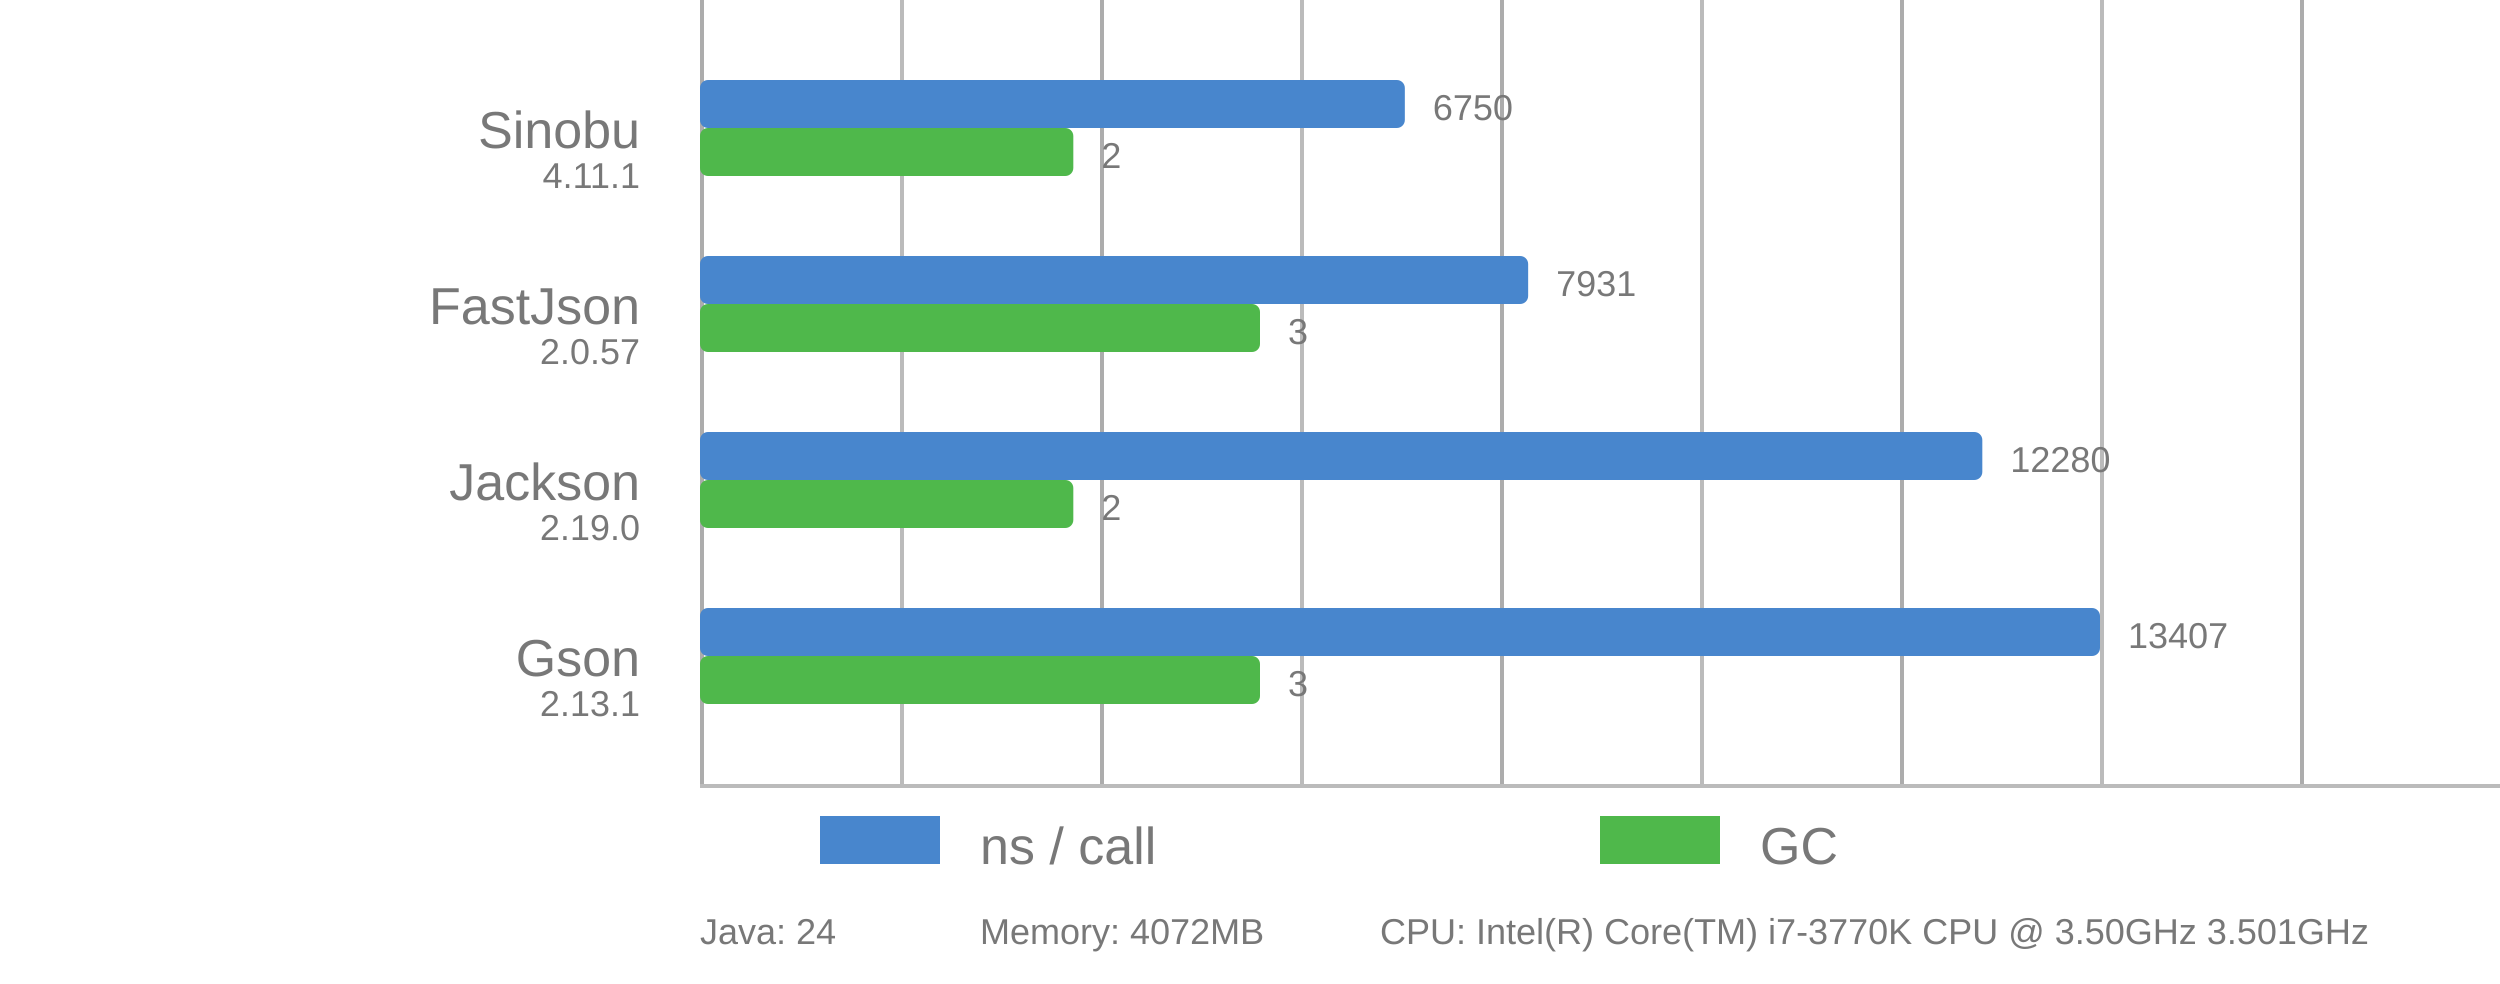
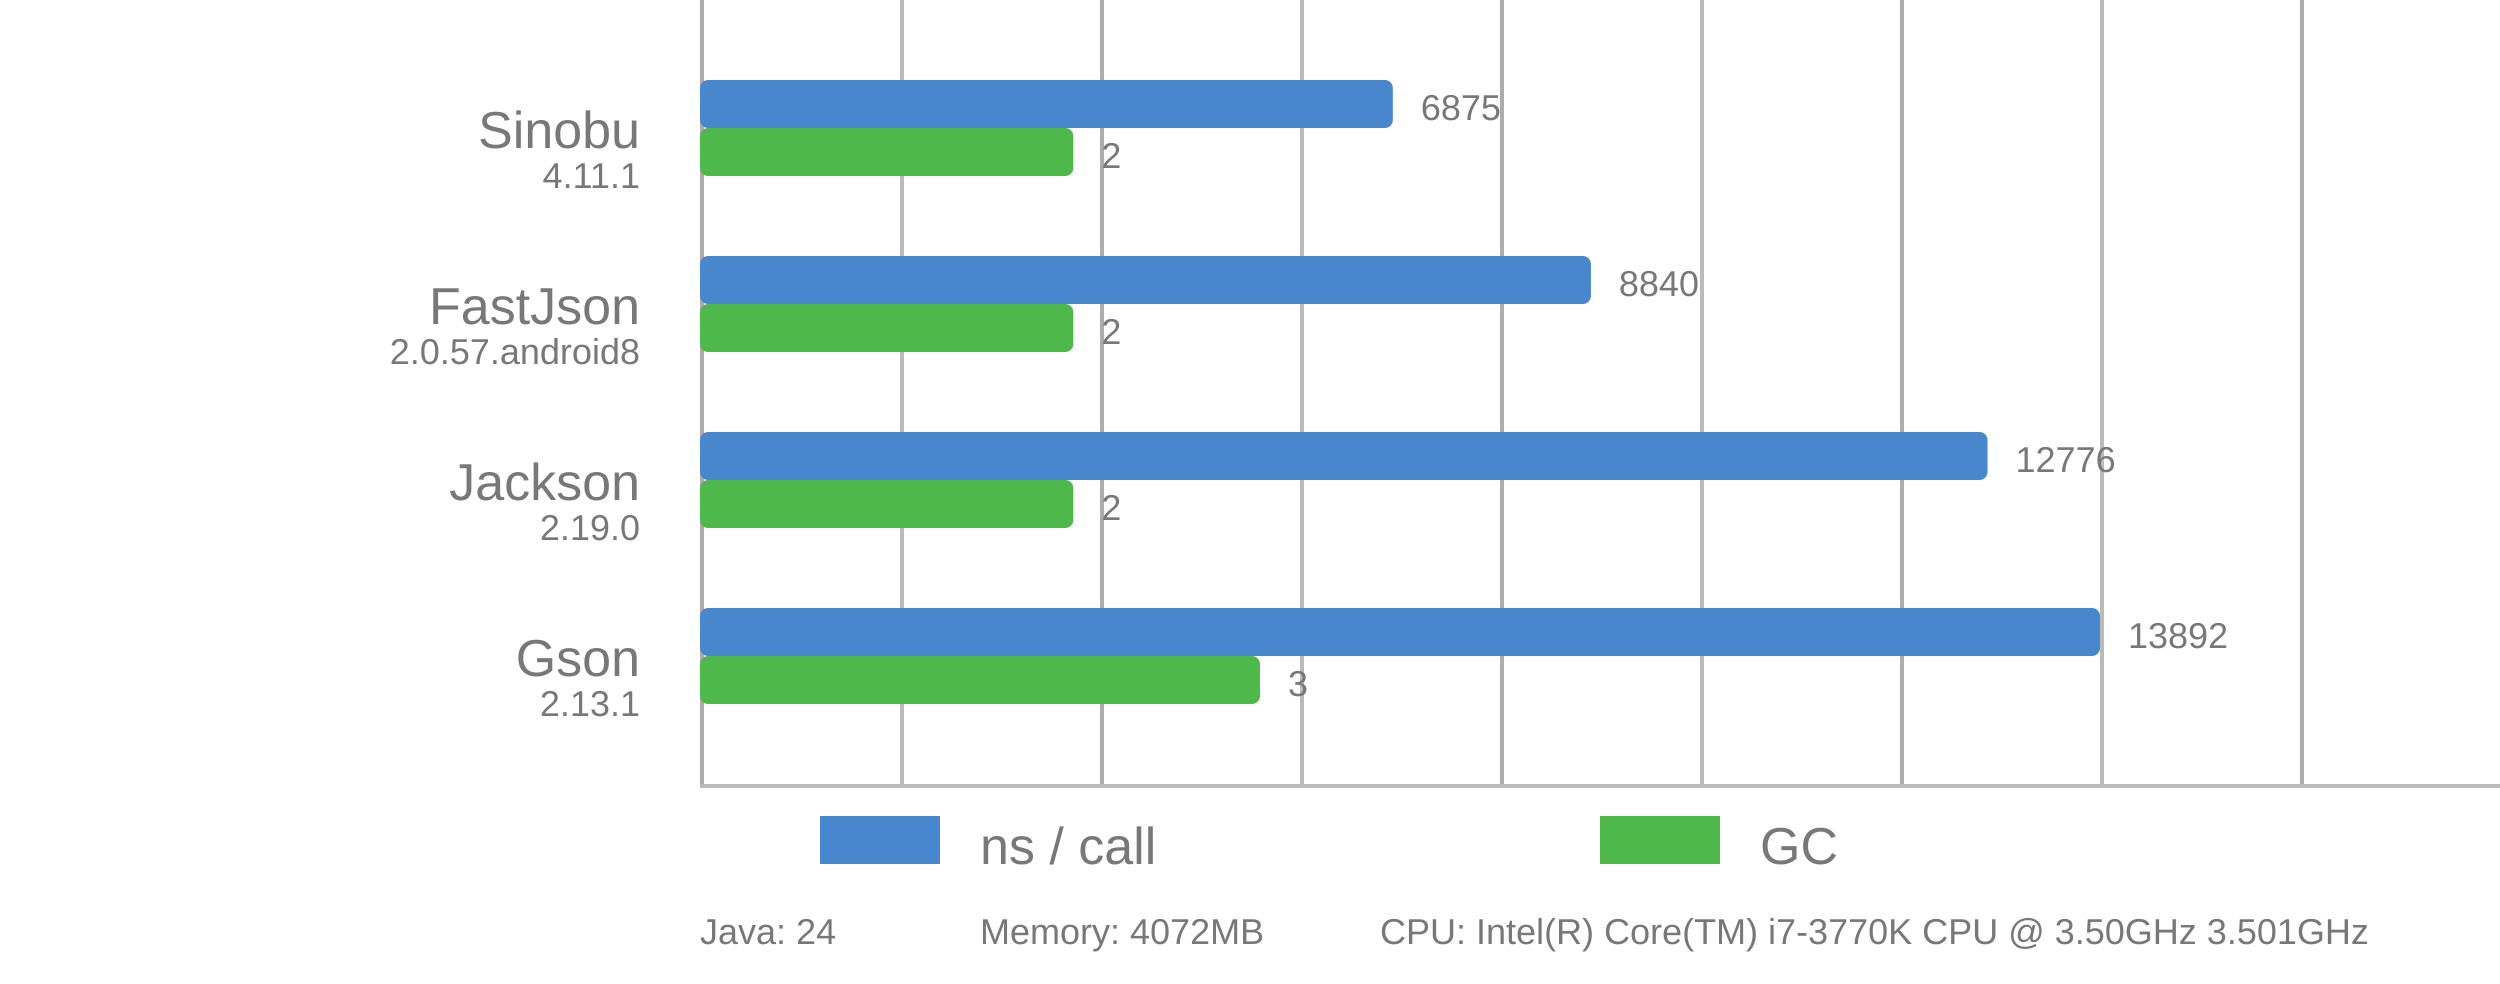
<svg xmlns="http://www.w3.org/2000/svg" viewBox="0 0 625 246">
  <style>
      text {
          font-family: Arial;
          font-size: 13px;
          fill: #787878;
      }

      .desc {
          font-size: 9px;
      }

      .vline {
          fill: #acacac;
          stroke: none;
          stroke-width: 0;
      }

      .subline {
          fill: #bbb;
          stroke: none;
          stroke-width: 0;
      }

      .bar {
          stroke-linejoin: round;
          height: 12px;
      }
  </style>
  <rect x="175" y="0" width="1" height="196" class="vline" />
  <rect x="275" y="0" width="1" height="196" class="vline" />
  <rect x="375" y="0" width="1" height="196" class="vline" />
  <rect x="475" y="0" width="1" height="196" class="vline" />
  <rect x="575" y="0" width="1" height="196" class="vline" />
  <rect x="225" y="0" width="1" height="196" class="subline" />
  <rect x="325" y="0" width="1" height="196" class="subline" />
  <rect x="425" y="0" width="1" height="196" class="subline" />
  <rect x="525" y="0" width="1" height="196" class="subline" />
  <rect x="175" y="196" width="450" height="1" class="subline" />
  <rect x="205" y="204" width="30" fill="#4886CD" class="bar" />
  <text x="245" y="216">ns / call</text>
  <rect x="400" y="204" width="30" fill="#4FB84B" class="bar" />
  <text x="440" y="216">GC</text>
  <text x="160" y="37" text-anchor="end">Sinobu</text>
  <text x="160" y="47" text-anchor="end" class="desc">4.11.1</text>
-   <rect x="175" y="20" width="176.21" rx="2" ry="2" fill="#4886CD" class="bar" />
-   <text x="358.21" y="30" class="desc">6750</text>
+   <rect x="175" y="20" width="173.21" rx="2" ry="2" fill="#4886CD" class="bar" />
+   <text x="355.21" y="30" class="desc">6875</text>
  <rect x="175" y="32" width="93.33" rx="2" ry="2" fill="#4FB84B" class="bar" />
  <text x="275.33" y="42" class="desc">2</text>
  <text x="160" y="81" text-anchor="end">FastJson</text>
-   <text x="160" y="91" text-anchor="end" class="desc">2.0.57</text>
-   <rect x="175" y="64" width="207.04" rx="2" ry="2" fill="#4886CD" class="bar" />
-   <text x="389.04" y="74" class="desc">7931</text>
-   <rect x="175" y="76" width="140.00" rx="2" ry="2" fill="#4FB84B" class="bar" />
-   <text x="322.00" y="86" class="desc">3</text>
+   <text x="160" y="91" text-anchor="end" class="desc">2.0.57.android8</text>
+   <rect x="175" y="64" width="222.72" rx="2" ry="2" fill="#4886CD" class="bar" />
+   <text x="404.72" y="74" class="desc">8840</text>
+   <rect x="175" y="76" width="93.33" rx="2" ry="2" fill="#4FB84B" class="bar" />
+   <text x="275.33" y="86" class="desc">2</text>
  <text x="160" y="125" text-anchor="end">Jackson</text>
  <text x="160" y="135" text-anchor="end" class="desc">2.19.0</text>
-   <rect x="175" y="108" width="320.58" rx="2" ry="2" fill="#4886CD" class="bar" />
-   <text x="502.58" y="118" class="desc">12280</text>
+   <rect x="175" y="108" width="321.88" rx="2" ry="2" fill="#4886CD" class="bar" />
+   <text x="503.88" y="118" class="desc">12776</text>
  <rect x="175" y="120" width="93.33" rx="2" ry="2" fill="#4FB84B" class="bar" />
  <text x="275.33" y="130" class="desc">2</text>
  <text x="160" y="169" text-anchor="end">Gson</text>
  <text x="160" y="179" text-anchor="end" class="desc">2.13.1</text>
  <rect x="175" y="152" width="350.00" rx="2" ry="2" fill="#4886CD" class="bar" />
-   <text x="532.00" y="162" class="desc">13407</text>
+   <text x="532.00" y="162" class="desc">13892</text>
  <rect x="175" y="164" width="140.00" rx="2" ry="2" fill="#4FB84B" class="bar" />
  <text x="322.00" y="174" class="desc">3</text>
  <text x="175" y="236" class="desc">Java: 24</text>
  <text x="245" y="236" class="desc">Memory: 4072MB</text>
  <text x="345" y="236" class="desc">CPU: Intel(R) Core(TM) i7-3770K CPU @ 3.50GHz 3.501GHz</text>
</svg>
